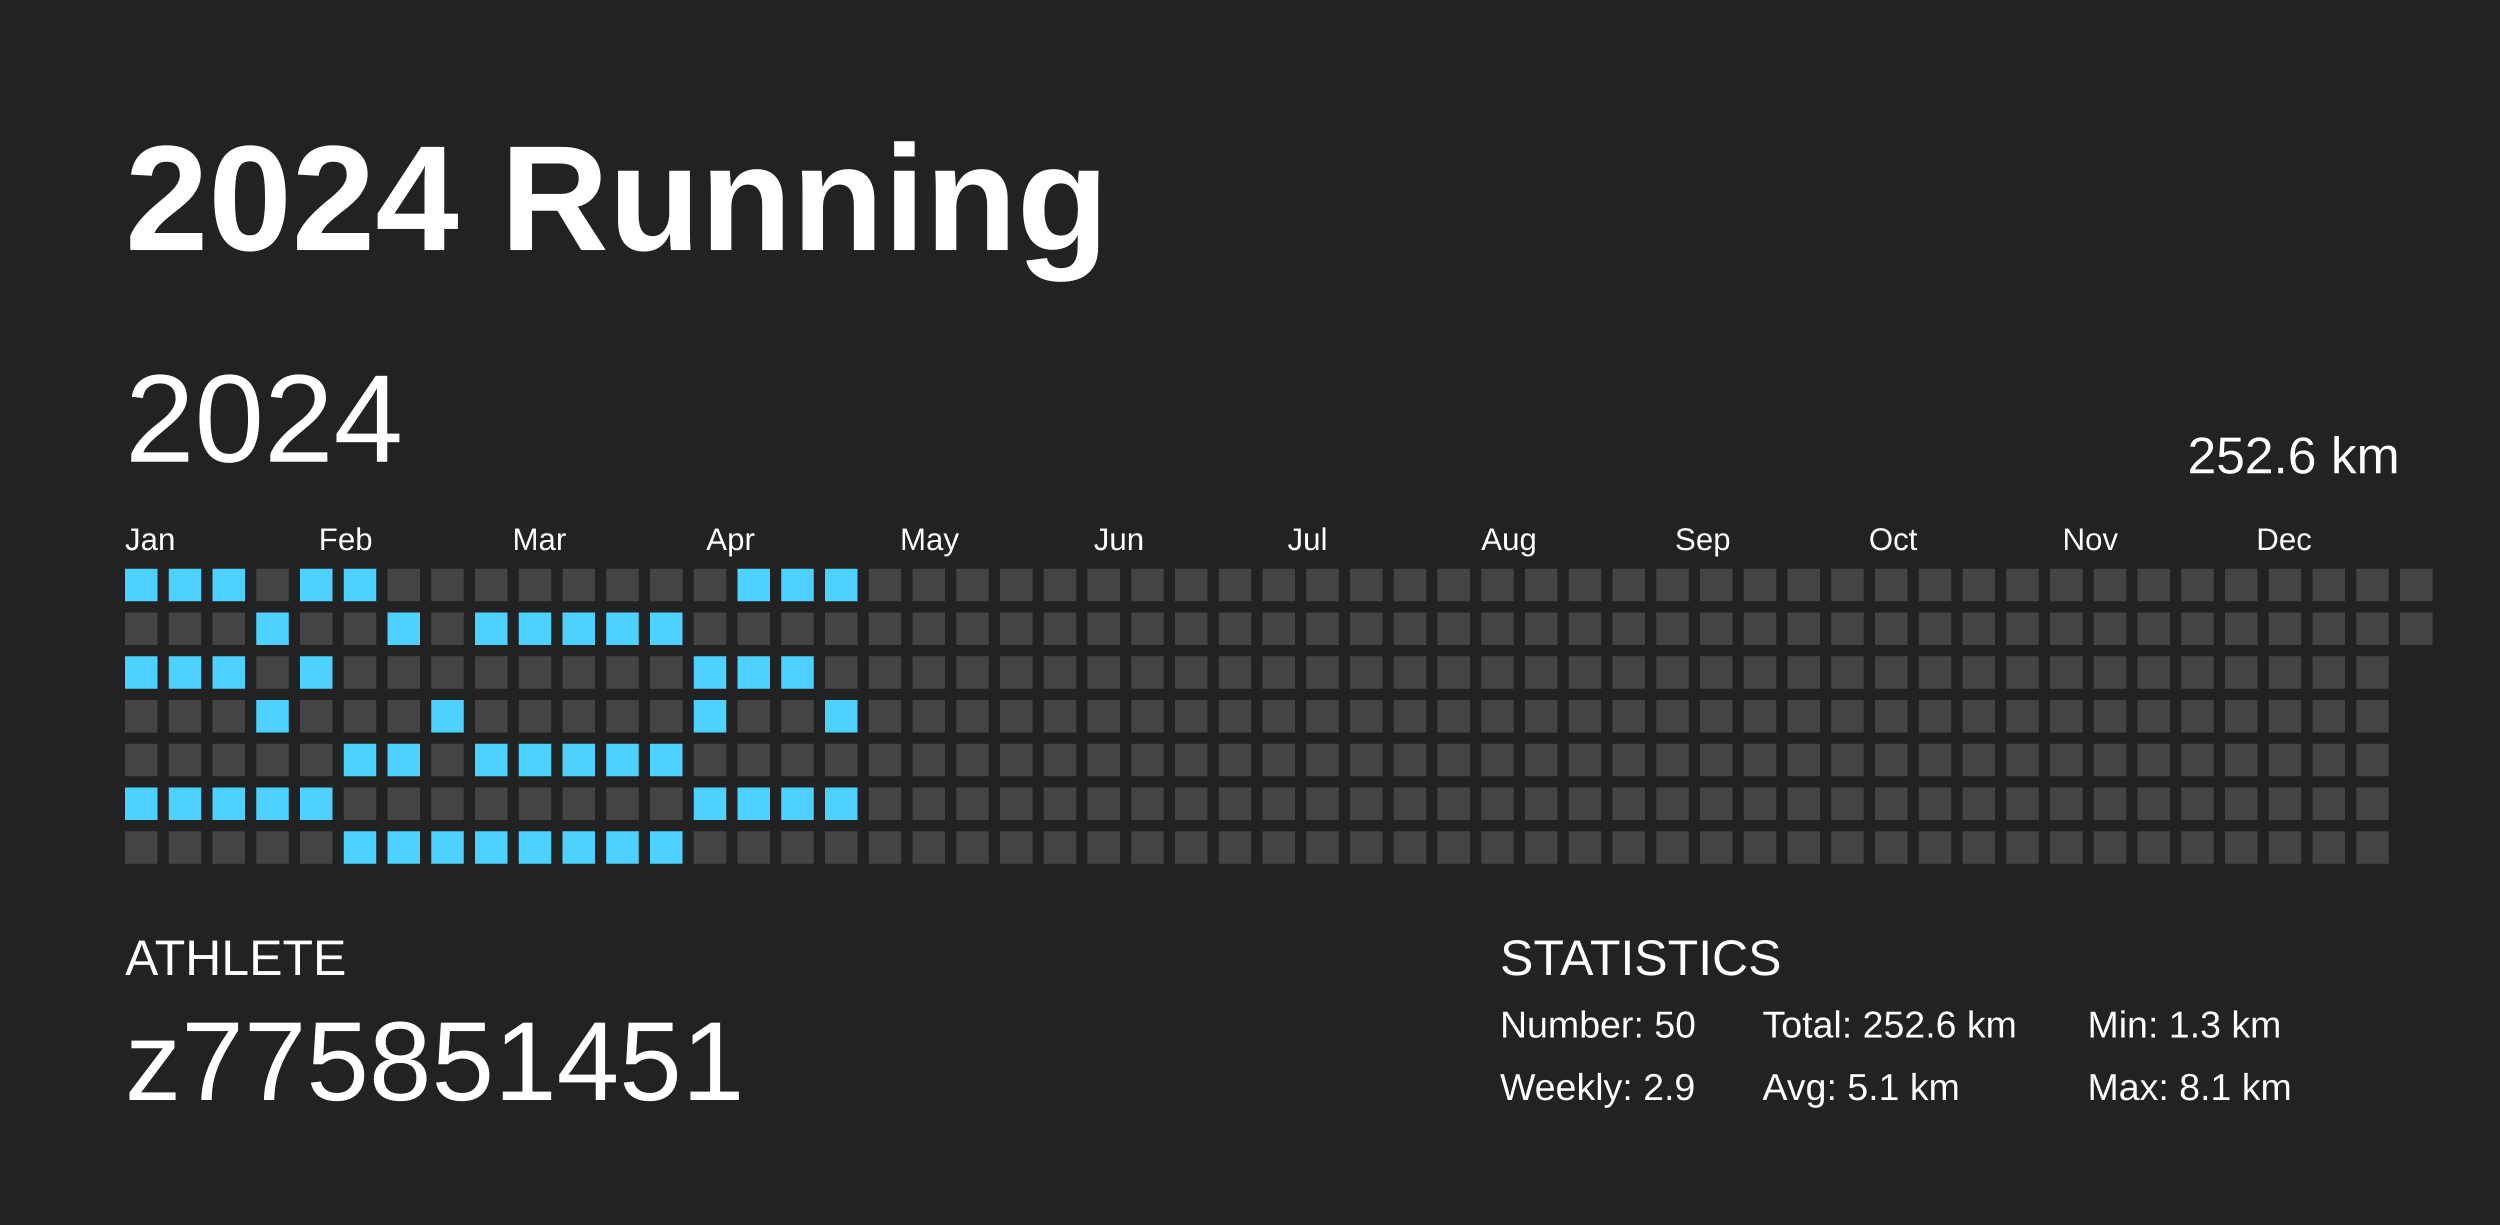
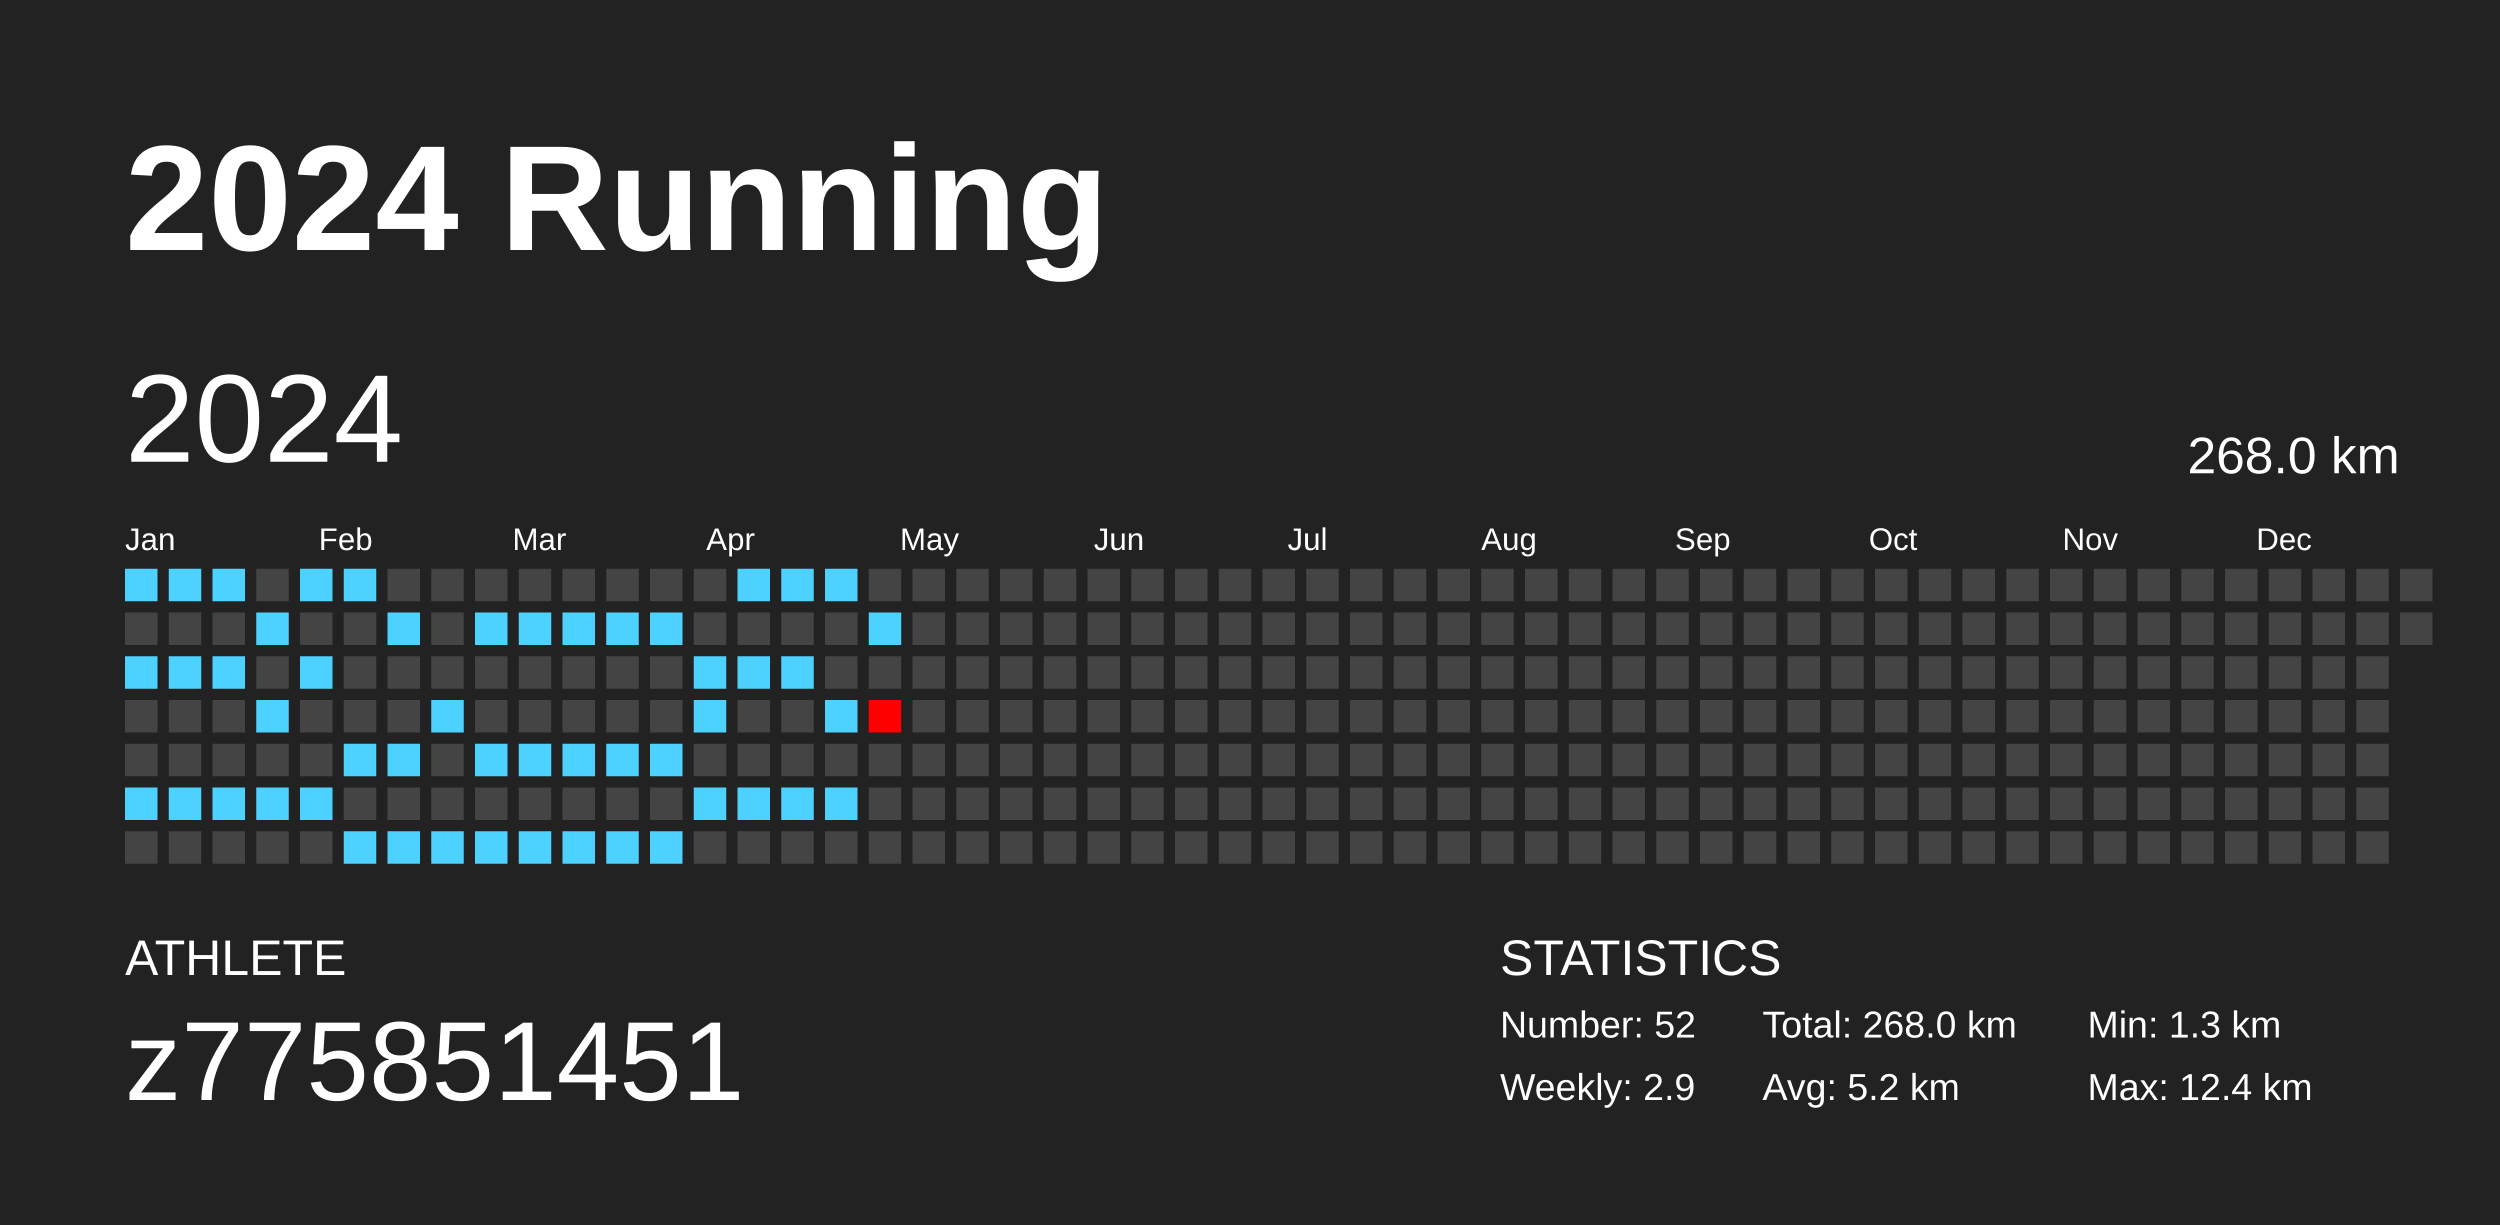
<svg xmlns="http://www.w3.org/2000/svg" baseProfile="full" height="98mm" version="1.1" viewBox="0,0,200,98" width="200mm">
  <defs />
  <rect fill="#222222" height="98" width="200" x="0" y="0" />
  <text fill="#FFFFFF" style="font-size:12px; font-family:Arial; font-weight:bold;" x="10" y="20">2024 Running</text>
  <text fill="#FFFFFF" style="font-size:4px; font-family:Arial" x="10" y="78">ATHLETE</text>
  <text fill="#FFFFFF" style="font-size:9px; font-family:Arial" x="10" y="88">z775851451</text>
  <text fill="#FFFFFF" style="font-size:4px; font-family:Arial" x="120" y="78">STATISTICS</text>
-   <text fill="#FFFFFF" style="font-size:3px; font-family:Arial" x="120" y="83">Number: 50</text>
+   <text fill="#FFFFFF" style="font-size:3px; font-family:Arial" x="120" y="83">Number: 52</text>
  <text fill="#FFFFFF" style="font-size:3px; font-family:Arial" x="120" y="88">Weekly: 2.9</text>
-   <text fill="#FFFFFF" style="font-size:3px; font-family:Arial" x="141" y="83">Total: 252.6 km</text>
-   <text fill="#FFFFFF" style="font-size:3px; font-family:Arial" x="141" y="88">Avg: 5.1 km</text>
+   <text fill="#FFFFFF" style="font-size:3px; font-family:Arial" x="141" y="83">Total: 268.0 km</text>
+   <text fill="#FFFFFF" style="font-size:3px; font-family:Arial" x="141" y="88">Avg: 5.2 km</text>
  <text fill="#FFFFFF" style="font-size:3px; font-family:Arial" x="167" y="83">Min: 1.3 km</text>
-   <text fill="#FFFFFF" style="font-size:3px; font-family:Arial" x="167" y="88">Max: 8.1 km</text>
+   <text fill="#FFFFFF" style="font-size:3px; font-family:Arial" x="167" y="88">Max: 12.4 km</text>
  <text dominant-baseline="hanging" fill="#FFFFFF" style="font-size:10.0px; font-family:Arial;" x="10" y="30">2024</text>
-   <text dominant-baseline="hanging" fill="#FFFFFF" style="font-size:4.125px; font-family:Arial;" x="175" y="35">252.6 km</text>
+   <text dominant-baseline="hanging" fill="#FFFFFF" style="font-size:4.125px; font-family:Arial;" x="175" y="35">268.0 km</text>
  <text fill="#FFFFFF" style="font-size:2.5px; font-family:Arial" x="10.0" y="44">Jan</text>
  <text fill="#FFFFFF" style="font-size:2.5px; font-family:Arial" x="25.5" y="44">Feb</text>
  <text fill="#FFFFFF" style="font-size:2.5px; font-family:Arial" x="41.0" y="44">Mar</text>
  <text fill="#FFFFFF" style="font-size:2.5px; font-family:Arial" x="56.5" y="44">Apr</text>
  <text fill="#FFFFFF" style="font-size:2.5px; font-family:Arial" x="72.0" y="44">May</text>
  <text fill="#FFFFFF" style="font-size:2.5px; font-family:Arial" x="87.5" y="44">Jun</text>
  <text fill="#FFFFFF" style="font-size:2.5px; font-family:Arial" x="103.0" y="44">Jul</text>
  <text fill="#FFFFFF" style="font-size:2.5px; font-family:Arial" x="118.5" y="44">Aug</text>
  <text fill="#FFFFFF" style="font-size:2.5px; font-family:Arial" x="134.0" y="44">Sep</text>
  <text fill="#FFFFFF" style="font-size:2.5px; font-family:Arial" x="149.5" y="44">Oct</text>
  <text fill="#FFFFFF" style="font-size:2.5px; font-family:Arial" x="165.0" y="44">Nov</text>
  <text fill="#FFFFFF" style="font-size:2.5px; font-family:Arial" x="180.5" y="44">Dec</text>
  <rect fill="#4dd2ff" height="2.6" width="2.6" x="10.0" y="45.5" />
  <rect fill="#444444" height="2.6" width="2.6" x="10.0" y="49.0" />
  <rect fill="#4dd2ff" height="2.6" width="2.6" x="10.0" y="52.5" />
  <rect fill="#444444" height="2.6" width="2.6" x="10.0" y="56.0" />
  <rect fill="#444444" height="2.6" width="2.6" x="10.0" y="59.5" />
  <rect fill="#4dd2ff" height="2.6" width="2.6" x="10.0" y="63.0" />
  <rect fill="#444444" height="2.6" width="2.6" x="10.0" y="66.5" />
  <rect fill="#4dd2ff" height="2.6" width="2.6" x="13.5" y="45.5" />
  <rect fill="#444444" height="2.6" width="2.6" x="13.5" y="49.0" />
  <rect fill="#4dd2ff" height="2.6" width="2.6" x="13.5" y="52.5" />
  <rect fill="#444444" height="2.6" width="2.6" x="13.5" y="56.0" />
  <rect fill="#444444" height="2.6" width="2.6" x="13.5" y="59.5" />
  <rect fill="#4dd2ff" height="2.6" width="2.6" x="13.5" y="63.0" />
  <rect fill="#444444" height="2.6" width="2.6" x="13.5" y="66.5" />
  <rect fill="#4dd2ff" height="2.6" width="2.6" x="17.0" y="45.5" />
  <rect fill="#444444" height="2.6" width="2.6" x="17.0" y="49.0" />
  <rect fill="#4dd2ff" height="2.6" width="2.6" x="17.0" y="52.5" />
  <rect fill="#444444" height="2.6" width="2.6" x="17.0" y="56.0" />
  <rect fill="#444444" height="2.6" width="2.6" x="17.0" y="59.5" />
  <rect fill="#4dd2ff" height="2.6" width="2.6" x="17.0" y="63.0" />
  <rect fill="#444444" height="2.6" width="2.6" x="17.0" y="66.5" />
  <rect fill="#444444" height="2.6" width="2.6" x="20.5" y="45.5" />
  <rect fill="#4dd2ff" height="2.6" width="2.6" x="20.5" y="49.0" />
  <rect fill="#444444" height="2.6" width="2.6" x="20.5" y="52.5" />
  <rect fill="#4dd2ff" height="2.6" width="2.6" x="20.5" y="56.0" />
  <rect fill="#444444" height="2.6" width="2.6" x="20.5" y="59.5" />
  <rect fill="#4dd2ff" height="2.6" width="2.6" x="20.5" y="63.0" />
  <rect fill="#444444" height="2.6" width="2.6" x="20.5" y="66.5" />
  <rect fill="#4dd2ff" height="2.6" width="2.6" x="24.0" y="45.5" />
  <rect fill="#444444" height="2.6" width="2.6" x="24.0" y="49.0" />
  <rect fill="#4dd2ff" height="2.6" width="2.6" x="24.0" y="52.5" />
  <rect fill="#444444" height="2.6" width="2.6" x="24.0" y="56.0" />
  <rect fill="#444444" height="2.6" width="2.6" x="24.0" y="59.5" />
  <rect fill="#4dd2ff" height="2.6" width="2.6" x="24.0" y="63.0" />
  <rect fill="#444444" height="2.6" width="2.6" x="24.0" y="66.5" />
  <rect fill="#4dd2ff" height="2.6" width="2.6" x="27.5" y="45.5" />
  <rect fill="#444444" height="2.6" width="2.6" x="27.5" y="49.0" />
  <rect fill="#444444" height="2.6" width="2.6" x="27.5" y="52.5" />
  <rect fill="#444444" height="2.6" width="2.6" x="27.5" y="56.0" />
  <rect fill="#4dd2ff" height="2.6" width="2.6" x="27.5" y="59.5" />
  <rect fill="#444444" height="2.6" width="2.6" x="27.5" y="63.0" />
  <rect fill="#4dd2ff" height="2.6" width="2.6" x="27.5" y="66.5" />
  <rect fill="#444444" height="2.6" width="2.6" x="31.0" y="45.5" />
  <rect fill="#4dd2ff" height="2.6" width="2.6" x="31.0" y="49.0" />
  <rect fill="#444444" height="2.6" width="2.6" x="31.0" y="52.5" />
  <rect fill="#444444" height="2.6" width="2.6" x="31.0" y="56.0" />
  <rect fill="#4dd2ff" height="2.6" width="2.6" x="31.0" y="59.5" />
  <rect fill="#444444" height="2.6" width="2.6" x="31.0" y="63.0" />
  <rect fill="#4dd2ff" height="2.6" width="2.6" x="31.0" y="66.5" />
  <rect fill="#444444" height="2.6" width="2.6" x="34.5" y="45.5" />
  <rect fill="#444444" height="2.6" width="2.6" x="34.5" y="49.0" />
  <rect fill="#444444" height="2.6" width="2.6" x="34.5" y="52.5" />
  <rect fill="#4dd2ff" height="2.6" width="2.6" x="34.5" y="56.0" />
  <rect fill="#444444" height="2.6" width="2.6" x="34.5" y="59.5" />
  <rect fill="#444444" height="2.6" width="2.6" x="34.5" y="63.0" />
  <rect fill="#4dd2ff" height="2.6" width="2.6" x="34.5" y="66.5" />
  <rect fill="#444444" height="2.6" width="2.6" x="38.0" y="45.5" />
  <rect fill="#4dd2ff" height="2.6" width="2.6" x="38.0" y="49.0" />
  <rect fill="#444444" height="2.6" width="2.6" x="38.0" y="52.5" />
  <rect fill="#444444" height="2.6" width="2.6" x="38.0" y="56.0" />
  <rect fill="#4dd2ff" height="2.6" width="2.6" x="38.0" y="59.5" />
  <rect fill="#444444" height="2.6" width="2.6" x="38.0" y="63.0" />
  <rect fill="#4dd2ff" height="2.6" width="2.6" x="38.0" y="66.5" />
  <rect fill="#444444" height="2.6" width="2.6" x="41.5" y="45.5" />
  <rect fill="#4dd2ff" height="2.6" width="2.6" x="41.5" y="49.0" />
  <rect fill="#444444" height="2.6" width="2.6" x="41.5" y="52.5" />
  <rect fill="#444444" height="2.6" width="2.6" x="41.5" y="56.0" />
  <rect fill="#4dd2ff" height="2.6" width="2.6" x="41.5" y="59.5" />
  <rect fill="#444444" height="2.6" width="2.6" x="41.5" y="63.0" />
  <rect fill="#4dd2ff" height="2.6" width="2.6" x="41.5" y="66.5" />
  <rect fill="#444444" height="2.6" width="2.6" x="45.0" y="45.5" />
  <rect fill="#4dd2ff" height="2.6" width="2.6" x="45.0" y="49.0" />
  <rect fill="#444444" height="2.6" width="2.6" x="45.0" y="52.5" />
  <rect fill="#444444" height="2.6" width="2.6" x="45.0" y="56.0" />
  <rect fill="#4dd2ff" height="2.6" width="2.6" x="45.0" y="59.5" />
  <rect fill="#444444" height="2.6" width="2.6" x="45.0" y="63.0" />
  <rect fill="#4dd2ff" height="2.6" width="2.6" x="45.0" y="66.5" />
  <rect fill="#444444" height="2.6" width="2.6" x="48.5" y="45.5" />
  <rect fill="#4dd2ff" height="2.6" width="2.6" x="48.5" y="49.0" />
  <rect fill="#444444" height="2.6" width="2.6" x="48.5" y="52.5" />
  <rect fill="#444444" height="2.6" width="2.6" x="48.5" y="56.0" />
  <rect fill="#4dd2ff" height="2.6" width="2.6" x="48.5" y="59.5" />
  <rect fill="#444444" height="2.6" width="2.6" x="48.5" y="63.0" />
  <rect fill="#4dd2ff" height="2.6" width="2.6" x="48.5" y="66.5" />
  <rect fill="#444444" height="2.6" width="2.6" x="52.0" y="45.5" />
  <rect fill="#4dd2ff" height="2.6" width="2.6" x="52.0" y="49.0" />
  <rect fill="#444444" height="2.6" width="2.6" x="52.0" y="52.5" />
  <rect fill="#444444" height="2.6" width="2.6" x="52.0" y="56.0" />
  <rect fill="#4dd2ff" height="2.6" width="2.6" x="52.0" y="59.5" />
  <rect fill="#444444" height="2.6" width="2.6" x="52.0" y="63.0" />
  <rect fill="#4dd2ff" height="2.6" width="2.6" x="52.0" y="66.5" />
  <rect fill="#444444" height="2.6" width="2.6" x="55.5" y="45.5" />
  <rect fill="#444444" height="2.6" width="2.6" x="55.5" y="49.0" />
  <rect fill="#4dd2ff" height="2.6" width="2.6" x="55.5" y="52.5" />
  <rect fill="#4dd2ff" height="2.6" width="2.6" x="55.5" y="56.0" />
  <rect fill="#444444" height="2.6" width="2.6" x="55.5" y="59.5" />
  <rect fill="#4dd2ff" height="2.6" width="2.6" x="55.5" y="63.0" />
  <rect fill="#444444" height="2.6" width="2.6" x="55.5" y="66.5" />
  <rect fill="#4dd2ff" height="2.6" width="2.6" x="59.0" y="45.5" />
  <rect fill="#444444" height="2.6" width="2.6" x="59.0" y="49.0" />
  <rect fill="#4dd2ff" height="2.6" width="2.6" x="59.0" y="52.5" />
  <rect fill="#444444" height="2.6" width="2.6" x="59.0" y="56.0" />
  <rect fill="#444444" height="2.6" width="2.6" x="59.0" y="59.5" />
  <rect fill="#4dd2ff" height="2.6" width="2.6" x="59.0" y="63.0" />
  <rect fill="#444444" height="2.6" width="2.6" x="59.0" y="66.5" />
  <rect fill="#4dd2ff" height="2.6" width="2.6" x="62.5" y="45.5" />
  <rect fill="#444444" height="2.6" width="2.6" x="62.5" y="49.0" />
  <rect fill="#4dd2ff" height="2.6" width="2.6" x="62.5" y="52.5" />
  <rect fill="#444444" height="2.6" width="2.6" x="62.5" y="56.0" />
  <rect fill="#444444" height="2.6" width="2.6" x="62.5" y="59.5" />
  <rect fill="#4dd2ff" height="2.6" width="2.6" x="62.5" y="63.0" />
  <rect fill="#444444" height="2.6" width="2.6" x="62.5" y="66.5" />
  <rect fill="#4dd2ff" height="2.6" width="2.6" x="66.0" y="45.5" />
  <rect fill="#444444" height="2.6" width="2.6" x="66.0" y="49.0" />
  <rect fill="#444444" height="2.6" width="2.6" x="66.0" y="52.5" />
  <rect fill="#4dd2ff" height="2.6" width="2.6" x="66.0" y="56.0" />
  <rect fill="#444444" height="2.6" width="2.6" x="66.0" y="59.5" />
  <rect fill="#4dd2ff" height="2.6" width="2.6" x="66.0" y="63.0" />
  <rect fill="#444444" height="2.6" width="2.6" x="66.0" y="66.5" />
  <rect fill="#444444" height="2.6" width="2.6" x="69.5" y="45.5" />
-   <rect fill="#444444" height="2.6" width="2.6" x="69.5" y="49.0" />
+   <rect fill="#4dd2ff" height="2.6" width="2.6" x="69.5" y="49.0" />
  <rect fill="#444444" height="2.6" width="2.6" x="69.5" y="52.5" />
-   <rect fill="#444444" height="2.6" width="2.6" x="69.5" y="56.0" />
+   <rect fill="#ff0000" height="2.6" width="2.6" x="69.5" y="56.0" />
  <rect fill="#444444" height="2.6" width="2.6" x="69.5" y="59.5" />
  <rect fill="#444444" height="2.6" width="2.6" x="69.5" y="63.0" />
  <rect fill="#444444" height="2.6" width="2.6" x="69.5" y="66.5" />
  <rect fill="#444444" height="2.6" width="2.6" x="73.0" y="45.5" />
  <rect fill="#444444" height="2.6" width="2.6" x="73.0" y="49.0" />
  <rect fill="#444444" height="2.6" width="2.6" x="73.0" y="52.5" />
  <rect fill="#444444" height="2.6" width="2.6" x="73.0" y="56.0" />
  <rect fill="#444444" height="2.6" width="2.6" x="73.0" y="59.5" />
  <rect fill="#444444" height="2.6" width="2.6" x="73.0" y="63.0" />
  <rect fill="#444444" height="2.6" width="2.6" x="73.0" y="66.5" />
  <rect fill="#444444" height="2.6" width="2.6" x="76.5" y="45.5" />
  <rect fill="#444444" height="2.6" width="2.6" x="76.5" y="49.0" />
  <rect fill="#444444" height="2.6" width="2.6" x="76.5" y="52.5" />
  <rect fill="#444444" height="2.6" width="2.6" x="76.5" y="56.0" />
  <rect fill="#444444" height="2.6" width="2.6" x="76.5" y="59.5" />
  <rect fill="#444444" height="2.6" width="2.6" x="76.5" y="63.0" />
  <rect fill="#444444" height="2.6" width="2.6" x="76.5" y="66.5" />
  <rect fill="#444444" height="2.6" width="2.6" x="80.0" y="45.5" />
  <rect fill="#444444" height="2.6" width="2.6" x="80.0" y="49.0" />
  <rect fill="#444444" height="2.6" width="2.6" x="80.0" y="52.5" />
  <rect fill="#444444" height="2.6" width="2.6" x="80.0" y="56.0" />
  <rect fill="#444444" height="2.6" width="2.6" x="80.0" y="59.5" />
  <rect fill="#444444" height="2.6" width="2.6" x="80.0" y="63.0" />
  <rect fill="#444444" height="2.6" width="2.6" x="80.0" y="66.5" />
  <rect fill="#444444" height="2.6" width="2.6" x="83.5" y="45.5" />
  <rect fill="#444444" height="2.6" width="2.6" x="83.5" y="49.0" />
  <rect fill="#444444" height="2.6" width="2.6" x="83.5" y="52.5" />
  <rect fill="#444444" height="2.6" width="2.6" x="83.5" y="56.0" />
  <rect fill="#444444" height="2.6" width="2.6" x="83.5" y="59.5" />
  <rect fill="#444444" height="2.6" width="2.6" x="83.5" y="63.0" />
  <rect fill="#444444" height="2.6" width="2.6" x="83.5" y="66.5" />
  <rect fill="#444444" height="2.6" width="2.6" x="87.0" y="45.5" />
  <rect fill="#444444" height="2.6" width="2.6" x="87.0" y="49.0" />
  <rect fill="#444444" height="2.6" width="2.6" x="87.0" y="52.5" />
  <rect fill="#444444" height="2.6" width="2.6" x="87.0" y="56.0" />
  <rect fill="#444444" height="2.6" width="2.6" x="87.0" y="59.5" />
  <rect fill="#444444" height="2.6" width="2.6" x="87.0" y="63.0" />
  <rect fill="#444444" height="2.6" width="2.6" x="87.0" y="66.5" />
  <rect fill="#444444" height="2.6" width="2.6" x="90.5" y="45.5" />
  <rect fill="#444444" height="2.6" width="2.6" x="90.5" y="49.0" />
  <rect fill="#444444" height="2.6" width="2.6" x="90.5" y="52.5" />
  <rect fill="#444444" height="2.6" width="2.6" x="90.5" y="56.0" />
  <rect fill="#444444" height="2.6" width="2.6" x="90.5" y="59.5" />
  <rect fill="#444444" height="2.6" width="2.6" x="90.5" y="63.0" />
  <rect fill="#444444" height="2.6" width="2.6" x="90.5" y="66.5" />
  <rect fill="#444444" height="2.6" width="2.6" x="94.0" y="45.5" />
  <rect fill="#444444" height="2.6" width="2.6" x="94.0" y="49.0" />
  <rect fill="#444444" height="2.6" width="2.6" x="94.0" y="52.5" />
  <rect fill="#444444" height="2.6" width="2.6" x="94.0" y="56.0" />
  <rect fill="#444444" height="2.6" width="2.6" x="94.0" y="59.5" />
  <rect fill="#444444" height="2.6" width="2.6" x="94.0" y="63.0" />
  <rect fill="#444444" height="2.6" width="2.6" x="94.0" y="66.5" />
  <rect fill="#444444" height="2.6" width="2.6" x="97.5" y="45.5" />
  <rect fill="#444444" height="2.6" width="2.6" x="97.5" y="49.0" />
  <rect fill="#444444" height="2.6" width="2.6" x="97.5" y="52.5" />
  <rect fill="#444444" height="2.6" width="2.6" x="97.5" y="56.0" />
  <rect fill="#444444" height="2.6" width="2.6" x="97.5" y="59.5" />
  <rect fill="#444444" height="2.6" width="2.6" x="97.5" y="63.0" />
  <rect fill="#444444" height="2.6" width="2.6" x="97.5" y="66.5" />
  <rect fill="#444444" height="2.6" width="2.6" x="101.0" y="45.5" />
  <rect fill="#444444" height="2.6" width="2.6" x="101.0" y="49.0" />
  <rect fill="#444444" height="2.6" width="2.6" x="101.0" y="52.5" />
  <rect fill="#444444" height="2.6" width="2.6" x="101.0" y="56.0" />
  <rect fill="#444444" height="2.6" width="2.6" x="101.0" y="59.5" />
  <rect fill="#444444" height="2.6" width="2.6" x="101.0" y="63.0" />
  <rect fill="#444444" height="2.6" width="2.6" x="101.0" y="66.5" />
  <rect fill="#444444" height="2.6" width="2.6" x="104.5" y="45.5" />
  <rect fill="#444444" height="2.6" width="2.6" x="104.5" y="49.0" />
  <rect fill="#444444" height="2.6" width="2.6" x="104.5" y="52.5" />
  <rect fill="#444444" height="2.6" width="2.6" x="104.5" y="56.0" />
  <rect fill="#444444" height="2.6" width="2.6" x="104.5" y="59.5" />
  <rect fill="#444444" height="2.6" width="2.6" x="104.5" y="63.0" />
  <rect fill="#444444" height="2.6" width="2.6" x="104.5" y="66.5" />
  <rect fill="#444444" height="2.6" width="2.6" x="108.0" y="45.5" />
  <rect fill="#444444" height="2.6" width="2.6" x="108.0" y="49.0" />
  <rect fill="#444444" height="2.6" width="2.6" x="108.0" y="52.5" />
  <rect fill="#444444" height="2.6" width="2.6" x="108.0" y="56.0" />
  <rect fill="#444444" height="2.6" width="2.6" x="108.0" y="59.5" />
  <rect fill="#444444" height="2.6" width="2.6" x="108.0" y="63.0" />
  <rect fill="#444444" height="2.6" width="2.6" x="108.0" y="66.5" />
  <rect fill="#444444" height="2.6" width="2.6" x="111.5" y="45.5" />
  <rect fill="#444444" height="2.6" width="2.6" x="111.5" y="49.0" />
  <rect fill="#444444" height="2.6" width="2.6" x="111.5" y="52.5" />
  <rect fill="#444444" height="2.6" width="2.6" x="111.5" y="56.0" />
  <rect fill="#444444" height="2.6" width="2.6" x="111.5" y="59.5" />
  <rect fill="#444444" height="2.6" width="2.6" x="111.5" y="63.0" />
  <rect fill="#444444" height="2.6" width="2.6" x="111.5" y="66.5" />
  <rect fill="#444444" height="2.6" width="2.6" x="115.0" y="45.5" />
  <rect fill="#444444" height="2.6" width="2.6" x="115.0" y="49.0" />
  <rect fill="#444444" height="2.6" width="2.6" x="115.0" y="52.5" />
  <rect fill="#444444" height="2.6" width="2.6" x="115.0" y="56.0" />
  <rect fill="#444444" height="2.6" width="2.6" x="115.0" y="59.5" />
  <rect fill="#444444" height="2.6" width="2.6" x="115.0" y="63.0" />
  <rect fill="#444444" height="2.6" width="2.6" x="115.0" y="66.5" />
  <rect fill="#444444" height="2.6" width="2.6" x="118.5" y="45.5" />
  <rect fill="#444444" height="2.6" width="2.6" x="118.5" y="49.0" />
  <rect fill="#444444" height="2.6" width="2.6" x="118.5" y="52.5" />
  <rect fill="#444444" height="2.6" width="2.6" x="118.5" y="56.0" />
  <rect fill="#444444" height="2.6" width="2.6" x="118.5" y="59.5" />
  <rect fill="#444444" height="2.6" width="2.6" x="118.5" y="63.0" />
  <rect fill="#444444" height="2.6" width="2.6" x="118.5" y="66.5" />
  <rect fill="#444444" height="2.6" width="2.6" x="122.0" y="45.5" />
  <rect fill="#444444" height="2.6" width="2.6" x="122.0" y="49.0" />
  <rect fill="#444444" height="2.6" width="2.6" x="122.0" y="52.5" />
  <rect fill="#444444" height="2.6" width="2.6" x="122.0" y="56.0" />
  <rect fill="#444444" height="2.6" width="2.6" x="122.0" y="59.5" />
  <rect fill="#444444" height="2.6" width="2.6" x="122.0" y="63.0" />
  <rect fill="#444444" height="2.6" width="2.6" x="122.0" y="66.5" />
  <rect fill="#444444" height="2.6" width="2.6" x="125.5" y="45.5" />
  <rect fill="#444444" height="2.6" width="2.6" x="125.5" y="49.0" />
  <rect fill="#444444" height="2.6" width="2.6" x="125.5" y="52.5" />
  <rect fill="#444444" height="2.6" width="2.6" x="125.5" y="56.0" />
  <rect fill="#444444" height="2.6" width="2.6" x="125.5" y="59.5" />
  <rect fill="#444444" height="2.6" width="2.6" x="125.5" y="63.0" />
  <rect fill="#444444" height="2.6" width="2.6" x="125.5" y="66.5" />
  <rect fill="#444444" height="2.6" width="2.6" x="129.0" y="45.5" />
  <rect fill="#444444" height="2.6" width="2.6" x="129.0" y="49.0" />
  <rect fill="#444444" height="2.6" width="2.6" x="129.0" y="52.5" />
  <rect fill="#444444" height="2.6" width="2.6" x="129.0" y="56.0" />
  <rect fill="#444444" height="2.6" width="2.6" x="129.0" y="59.5" />
  <rect fill="#444444" height="2.6" width="2.6" x="129.0" y="63.0" />
  <rect fill="#444444" height="2.6" width="2.6" x="129.0" y="66.5" />
  <rect fill="#444444" height="2.6" width="2.6" x="132.5" y="45.5" />
  <rect fill="#444444" height="2.6" width="2.6" x="132.5" y="49.0" />
  <rect fill="#444444" height="2.6" width="2.6" x="132.5" y="52.5" />
  <rect fill="#444444" height="2.6" width="2.6" x="132.5" y="56.0" />
  <rect fill="#444444" height="2.6" width="2.6" x="132.5" y="59.5" />
  <rect fill="#444444" height="2.6" width="2.6" x="132.5" y="63.0" />
  <rect fill="#444444" height="2.6" width="2.6" x="132.5" y="66.5" />
  <rect fill="#444444" height="2.6" width="2.6" x="136.0" y="45.5" />
  <rect fill="#444444" height="2.6" width="2.6" x="136.0" y="49.0" />
  <rect fill="#444444" height="2.6" width="2.6" x="136.0" y="52.5" />
  <rect fill="#444444" height="2.6" width="2.6" x="136.0" y="56.0" />
  <rect fill="#444444" height="2.6" width="2.6" x="136.0" y="59.5" />
  <rect fill="#444444" height="2.6" width="2.6" x="136.0" y="63.0" />
  <rect fill="#444444" height="2.6" width="2.6" x="136.0" y="66.5" />
  <rect fill="#444444" height="2.6" width="2.6" x="139.5" y="45.5" />
  <rect fill="#444444" height="2.6" width="2.6" x="139.5" y="49.0" />
  <rect fill="#444444" height="2.6" width="2.6" x="139.5" y="52.5" />
  <rect fill="#444444" height="2.6" width="2.6" x="139.5" y="56.0" />
  <rect fill="#444444" height="2.6" width="2.6" x="139.5" y="59.5" />
  <rect fill="#444444" height="2.6" width="2.6" x="139.5" y="63.0" />
  <rect fill="#444444" height="2.6" width="2.6" x="139.5" y="66.5" />
  <rect fill="#444444" height="2.6" width="2.6" x="143.0" y="45.5" />
  <rect fill="#444444" height="2.6" width="2.6" x="143.0" y="49.0" />
  <rect fill="#444444" height="2.6" width="2.6" x="143.0" y="52.5" />
  <rect fill="#444444" height="2.6" width="2.6" x="143.0" y="56.0" />
  <rect fill="#444444" height="2.6" width="2.6" x="143.0" y="59.5" />
  <rect fill="#444444" height="2.6" width="2.6" x="143.0" y="63.0" />
  <rect fill="#444444" height="2.6" width="2.6" x="143.0" y="66.5" />
  <rect fill="#444444" height="2.6" width="2.6" x="146.5" y="45.5" />
  <rect fill="#444444" height="2.6" width="2.6" x="146.5" y="49.0" />
  <rect fill="#444444" height="2.6" width="2.6" x="146.5" y="52.5" />
  <rect fill="#444444" height="2.6" width="2.6" x="146.5" y="56.0" />
  <rect fill="#444444" height="2.6" width="2.6" x="146.5" y="59.5" />
  <rect fill="#444444" height="2.6" width="2.6" x="146.5" y="63.0" />
  <rect fill="#444444" height="2.6" width="2.6" x="146.5" y="66.5" />
  <rect fill="#444444" height="2.6" width="2.6" x="150.0" y="45.5" />
  <rect fill="#444444" height="2.6" width="2.6" x="150.0" y="49.0" />
  <rect fill="#444444" height="2.6" width="2.6" x="150.0" y="52.5" />
  <rect fill="#444444" height="2.6" width="2.6" x="150.0" y="56.0" />
  <rect fill="#444444" height="2.6" width="2.6" x="150.0" y="59.5" />
  <rect fill="#444444" height="2.6" width="2.6" x="150.0" y="63.0" />
  <rect fill="#444444" height="2.6" width="2.6" x="150.0" y="66.5" />
  <rect fill="#444444" height="2.6" width="2.6" x="153.5" y="45.5" />
  <rect fill="#444444" height="2.6" width="2.6" x="153.5" y="49.0" />
  <rect fill="#444444" height="2.6" width="2.6" x="153.5" y="52.5" />
  <rect fill="#444444" height="2.6" width="2.6" x="153.5" y="56.0" />
  <rect fill="#444444" height="2.6" width="2.6" x="153.5" y="59.5" />
  <rect fill="#444444" height="2.6" width="2.6" x="153.5" y="63.0" />
  <rect fill="#444444" height="2.6" width="2.6" x="153.5" y="66.5" />
  <rect fill="#444444" height="2.6" width="2.6" x="157.0" y="45.5" />
  <rect fill="#444444" height="2.6" width="2.6" x="157.0" y="49.0" />
  <rect fill="#444444" height="2.6" width="2.6" x="157.0" y="52.5" />
  <rect fill="#444444" height="2.6" width="2.6" x="157.0" y="56.0" />
  <rect fill="#444444" height="2.6" width="2.6" x="157.0" y="59.5" />
  <rect fill="#444444" height="2.6" width="2.6" x="157.0" y="63.0" />
  <rect fill="#444444" height="2.6" width="2.6" x="157.0" y="66.5" />
  <rect fill="#444444" height="2.6" width="2.6" x="160.5" y="45.5" />
  <rect fill="#444444" height="2.6" width="2.6" x="160.5" y="49.0" />
  <rect fill="#444444" height="2.6" width="2.6" x="160.5" y="52.5" />
  <rect fill="#444444" height="2.6" width="2.6" x="160.5" y="56.0" />
  <rect fill="#444444" height="2.6" width="2.6" x="160.5" y="59.5" />
  <rect fill="#444444" height="2.6" width="2.6" x="160.5" y="63.0" />
  <rect fill="#444444" height="2.6" width="2.6" x="160.5" y="66.5" />
  <rect fill="#444444" height="2.6" width="2.6" x="164.0" y="45.5" />
  <rect fill="#444444" height="2.6" width="2.6" x="164.0" y="49.0" />
  <rect fill="#444444" height="2.6" width="2.6" x="164.0" y="52.5" />
  <rect fill="#444444" height="2.6" width="2.6" x="164.0" y="56.0" />
  <rect fill="#444444" height="2.6" width="2.6" x="164.0" y="59.5" />
  <rect fill="#444444" height="2.6" width="2.6" x="164.0" y="63.0" />
  <rect fill="#444444" height="2.6" width="2.6" x="164.0" y="66.5" />
  <rect fill="#444444" height="2.6" width="2.6" x="167.5" y="45.5" />
  <rect fill="#444444" height="2.6" width="2.6" x="167.5" y="49.0" />
  <rect fill="#444444" height="2.6" width="2.6" x="167.5" y="52.5" />
  <rect fill="#444444" height="2.6" width="2.6" x="167.5" y="56.0" />
  <rect fill="#444444" height="2.6" width="2.6" x="167.5" y="59.5" />
  <rect fill="#444444" height="2.6" width="2.6" x="167.5" y="63.0" />
  <rect fill="#444444" height="2.6" width="2.6" x="167.5" y="66.5" />
  <rect fill="#444444" height="2.6" width="2.6" x="171.0" y="45.5" />
  <rect fill="#444444" height="2.6" width="2.6" x="171.0" y="49.0" />
  <rect fill="#444444" height="2.6" width="2.6" x="171.0" y="52.5" />
  <rect fill="#444444" height="2.6" width="2.6" x="171.0" y="56.0" />
  <rect fill="#444444" height="2.6" width="2.6" x="171.0" y="59.5" />
  <rect fill="#444444" height="2.6" width="2.6" x="171.0" y="63.0" />
  <rect fill="#444444" height="2.6" width="2.6" x="171.0" y="66.5" />
  <rect fill="#444444" height="2.6" width="2.6" x="174.5" y="45.5" />
  <rect fill="#444444" height="2.6" width="2.6" x="174.5" y="49.0" />
  <rect fill="#444444" height="2.6" width="2.6" x="174.5" y="52.5" />
  <rect fill="#444444" height="2.6" width="2.6" x="174.5" y="56.0" />
  <rect fill="#444444" height="2.6" width="2.6" x="174.5" y="59.5" />
  <rect fill="#444444" height="2.6" width="2.6" x="174.5" y="63.0" />
  <rect fill="#444444" height="2.6" width="2.6" x="174.5" y="66.5" />
  <rect fill="#444444" height="2.6" width="2.6" x="178.0" y="45.5" />
  <rect fill="#444444" height="2.6" width="2.6" x="178.0" y="49.0" />
  <rect fill="#444444" height="2.6" width="2.6" x="178.0" y="52.5" />
  <rect fill="#444444" height="2.6" width="2.6" x="178.0" y="56.0" />
  <rect fill="#444444" height="2.6" width="2.6" x="178.0" y="59.5" />
  <rect fill="#444444" height="2.6" width="2.6" x="178.0" y="63.0" />
  <rect fill="#444444" height="2.6" width="2.6" x="178.0" y="66.5" />
  <rect fill="#444444" height="2.6" width="2.6" x="181.5" y="45.5" />
  <rect fill="#444444" height="2.6" width="2.6" x="181.5" y="49.0" />
  <rect fill="#444444" height="2.6" width="2.6" x="181.5" y="52.5" />
  <rect fill="#444444" height="2.6" width="2.6" x="181.5" y="56.0" />
  <rect fill="#444444" height="2.6" width="2.6" x="181.5" y="59.5" />
  <rect fill="#444444" height="2.6" width="2.6" x="181.5" y="63.0" />
  <rect fill="#444444" height="2.6" width="2.6" x="181.5" y="66.5" />
  <rect fill="#444444" height="2.6" width="2.6" x="185.0" y="45.5" />
  <rect fill="#444444" height="2.6" width="2.6" x="185.0" y="49.0" />
  <rect fill="#444444" height="2.6" width="2.6" x="185.0" y="52.5" />
  <rect fill="#444444" height="2.6" width="2.6" x="185.0" y="56.0" />
  <rect fill="#444444" height="2.6" width="2.6" x="185.0" y="59.5" />
  <rect fill="#444444" height="2.6" width="2.6" x="185.0" y="63.0" />
  <rect fill="#444444" height="2.6" width="2.6" x="185.0" y="66.5" />
  <rect fill="#444444" height="2.6" width="2.6" x="188.5" y="45.5" />
  <rect fill="#444444" height="2.6" width="2.6" x="188.5" y="49.0" />
  <rect fill="#444444" height="2.6" width="2.6" x="188.5" y="52.5" />
  <rect fill="#444444" height="2.6" width="2.6" x="188.5" y="56.0" />
  <rect fill="#444444" height="2.6" width="2.6" x="188.5" y="59.5" />
  <rect fill="#444444" height="2.6" width="2.6" x="188.5" y="63.0" />
  <rect fill="#444444" height="2.6" width="2.6" x="188.5" y="66.5" />
  <rect fill="#444444" height="2.6" width="2.6" x="192.0" y="45.5" />
  <rect fill="#444444" height="2.6" width="2.6" x="192.0" y="49.0" />
</svg>
